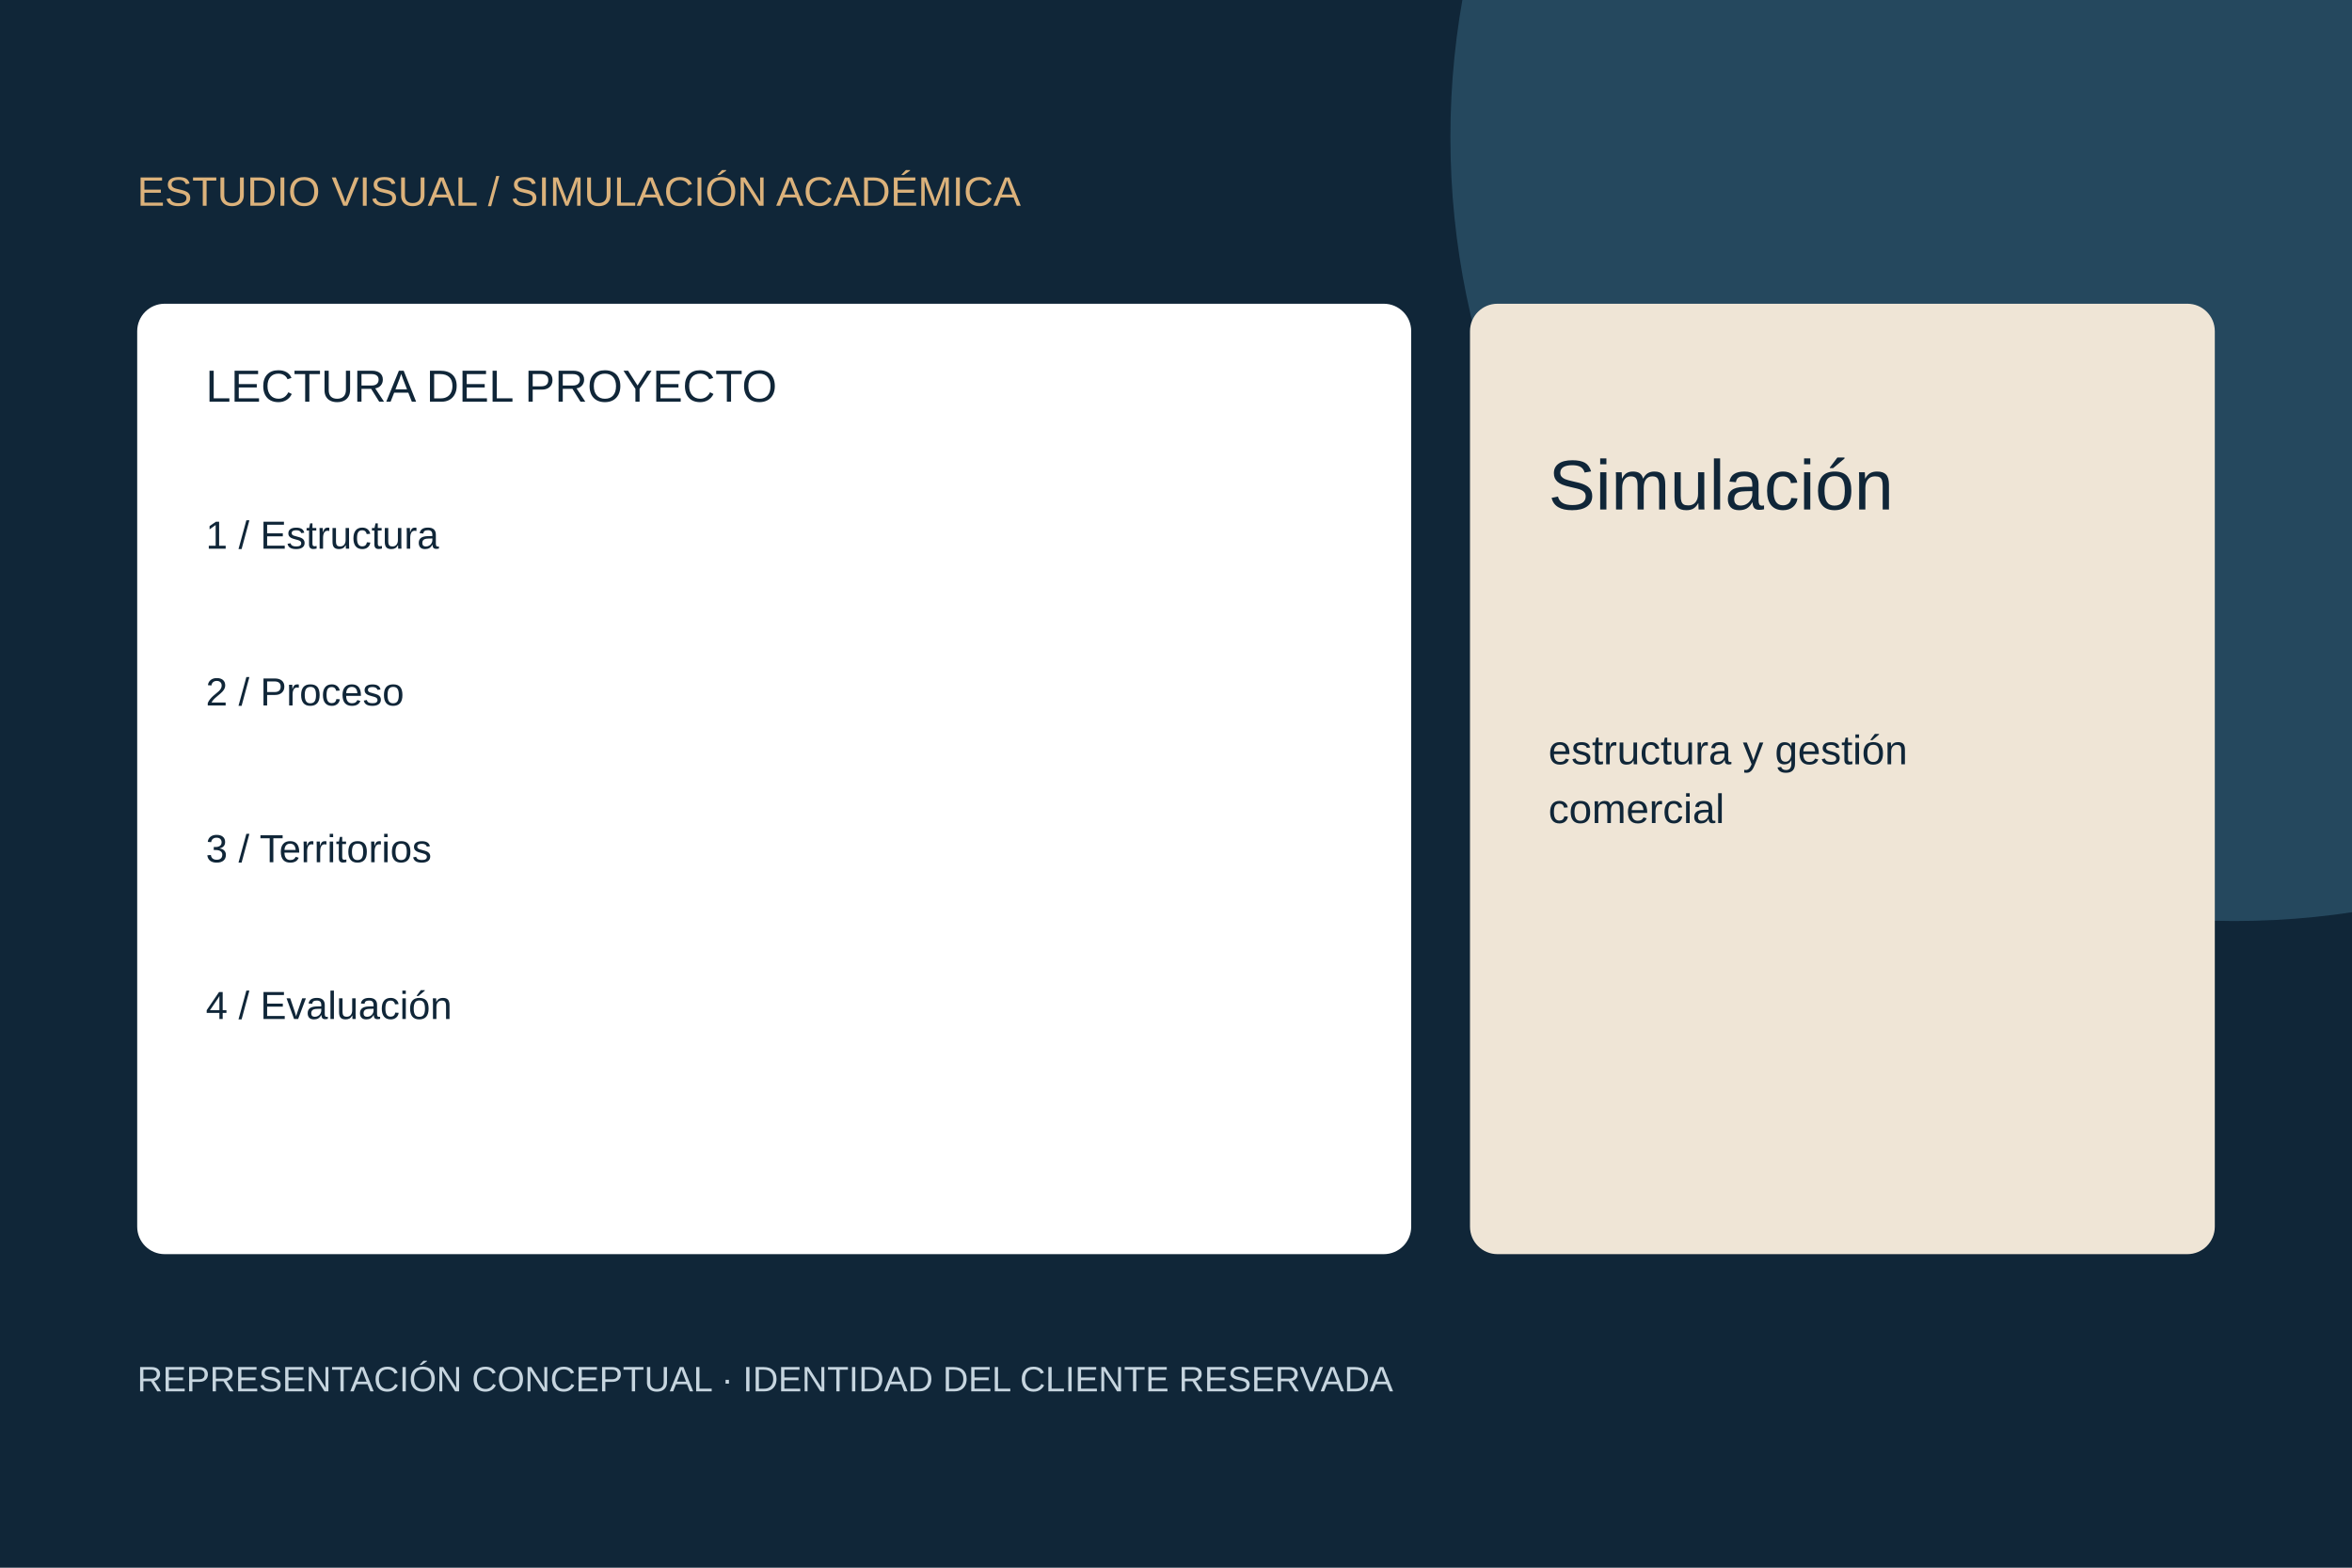
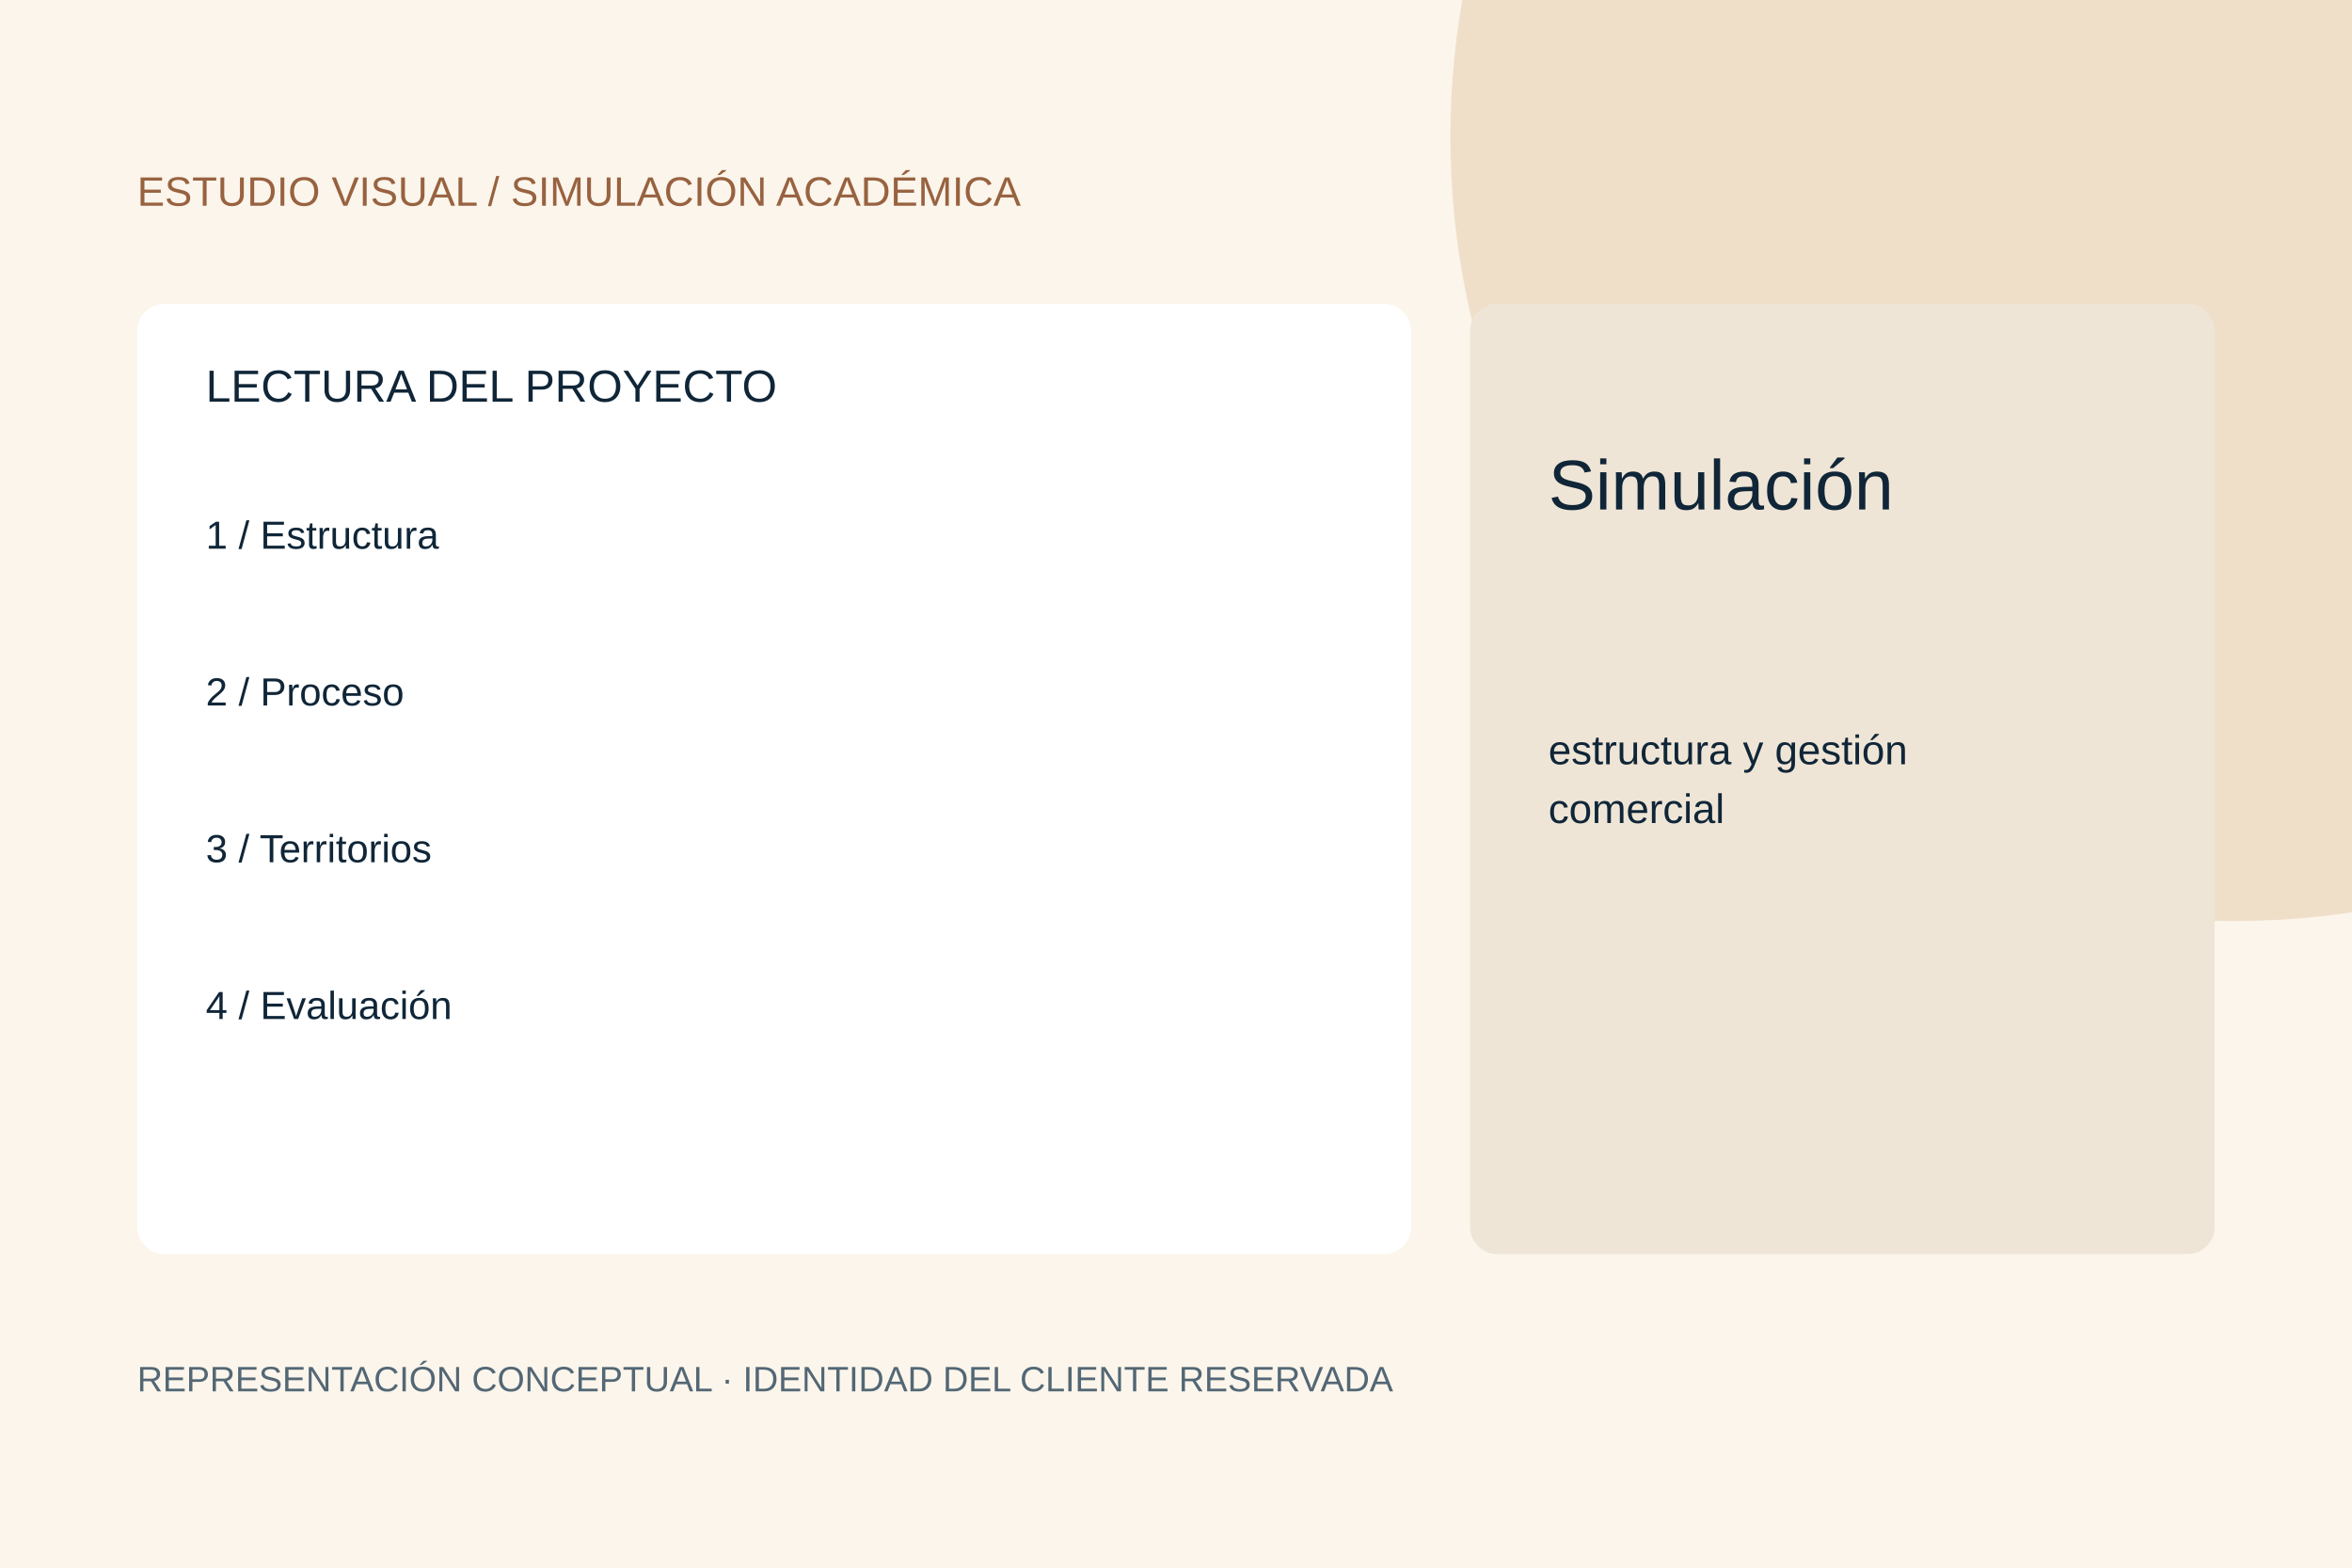
<svg xmlns="http://www.w3.org/2000/svg" width="1200" height="800" viewBox="0 0 1200 800">
-   <rect width="1200" height="800" fill="#102638" />
-   <circle cx="1140" cy="70" r="400" fill="#25485e" />
+   <rect width="1200" height="800" fill="#fbf5eb" />
+   <circle cx="1140" cy="70" r="400" fill="#efdfc9" />
  <style>text{font-family:Arial,sans-serif} .label{fill:#536775;font-size:19px}.title{fill:#102638;font-size:25px;font-weight:bold}</style>
-   <text x="70" y="105" fill="#dcb27b" font-size="21">ESTUDIO VISUAL / SIMULACIÓN ACADÉMICA</text>
+   <text x="70" y="105" fill="#986240" font-size="21">ESTUDIO VISUAL / SIMULACIÓN ACADÉMICA</text>
  <rect x="70" y="155" width="650" height="485" rx="14" fill="#fff" />
  <text x="105" y="205" fill="#102638" font-size="23">LECTURA DEL PROYECTO</text>
  <text x="105" y="280" fill="#102638" font-size="20">1 / Estructura</text>
  <text x="105" y="360" fill="#102638" font-size="20">2 / Proceso</text>
  <text x="105" y="440" fill="#102638" font-size="20">3 / Territorios</text>
  <text x="105" y="520" fill="#102638" font-size="20">4 / Evaluación</text>
  <rect x="750" y="155" width="380" height="485" rx="14" fill="#efe5d6" />
  <text x="790" y="260" fill="#102638" font-size="36">Simulación</text>
  <text x="790" y="390" fill="#102638" font-size="21">estructura y gestión</text>
  <text x="790" y="420" fill="#102638" font-size="21">comercial</text>
-   <text x="70" y="710" fill="#c6d5df" font-size="18">REPRESENTACIÓN CONCEPTUAL · IDENTIDAD DEL CLIENTE RESERVADA</text>
+   <text x="70" y="710" fill="#536775" font-size="18">REPRESENTACIÓN CONCEPTUAL · IDENTIDAD DEL CLIENTE RESERVADA</text>
</svg>
